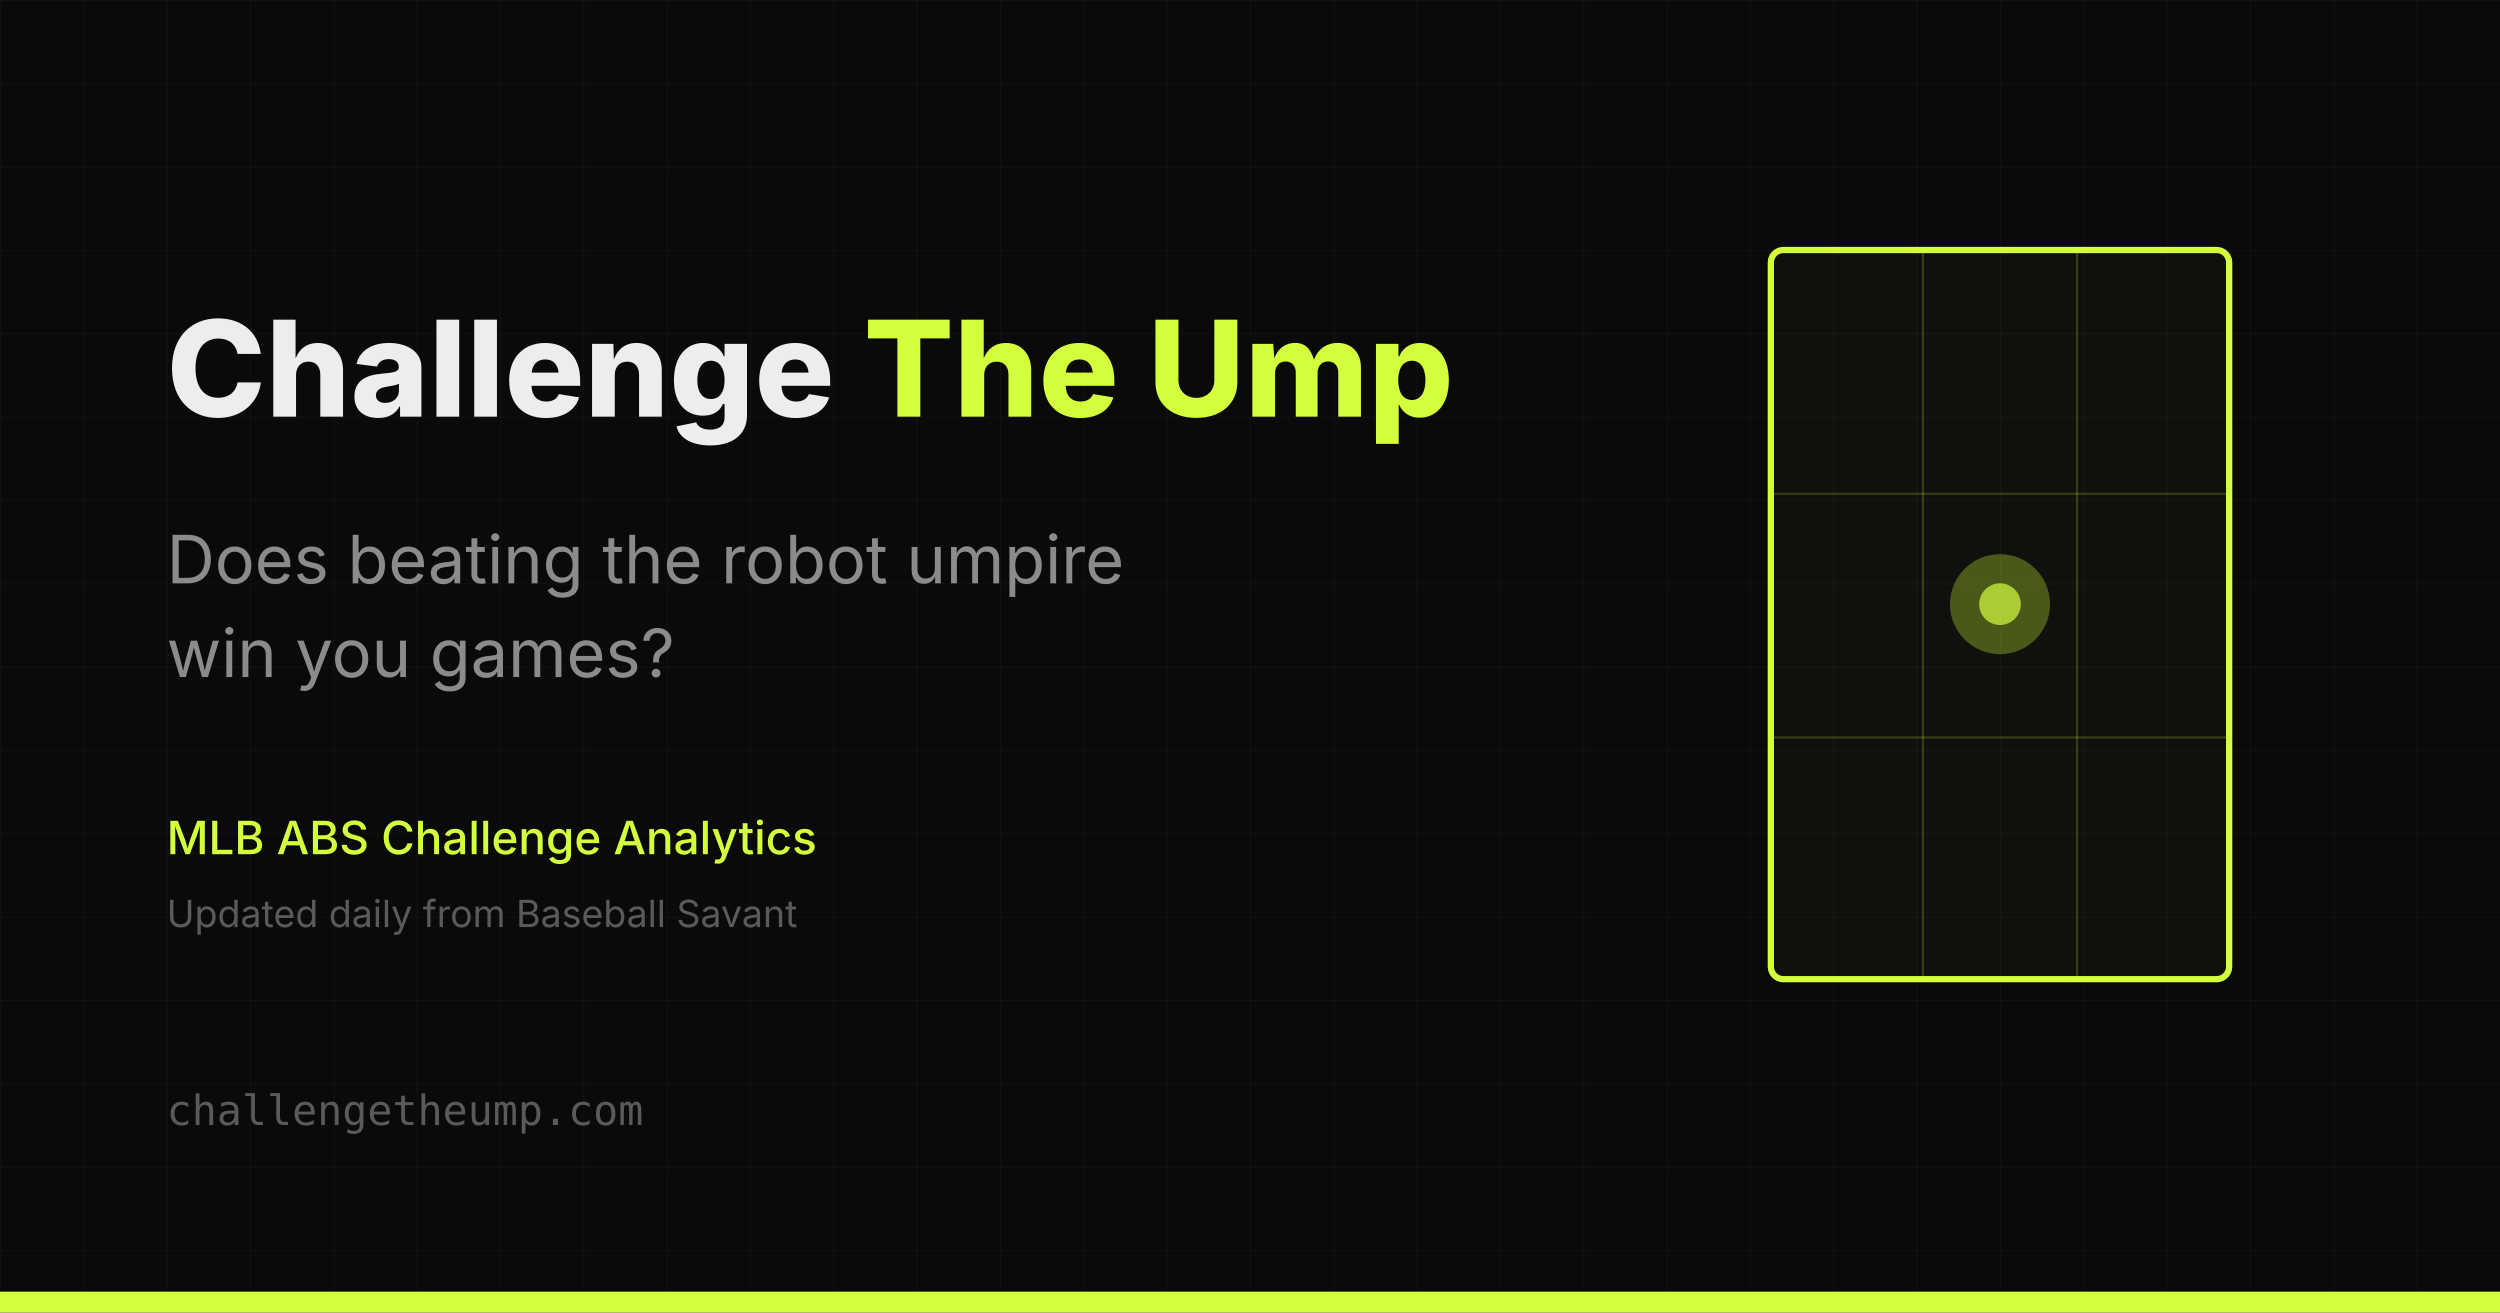
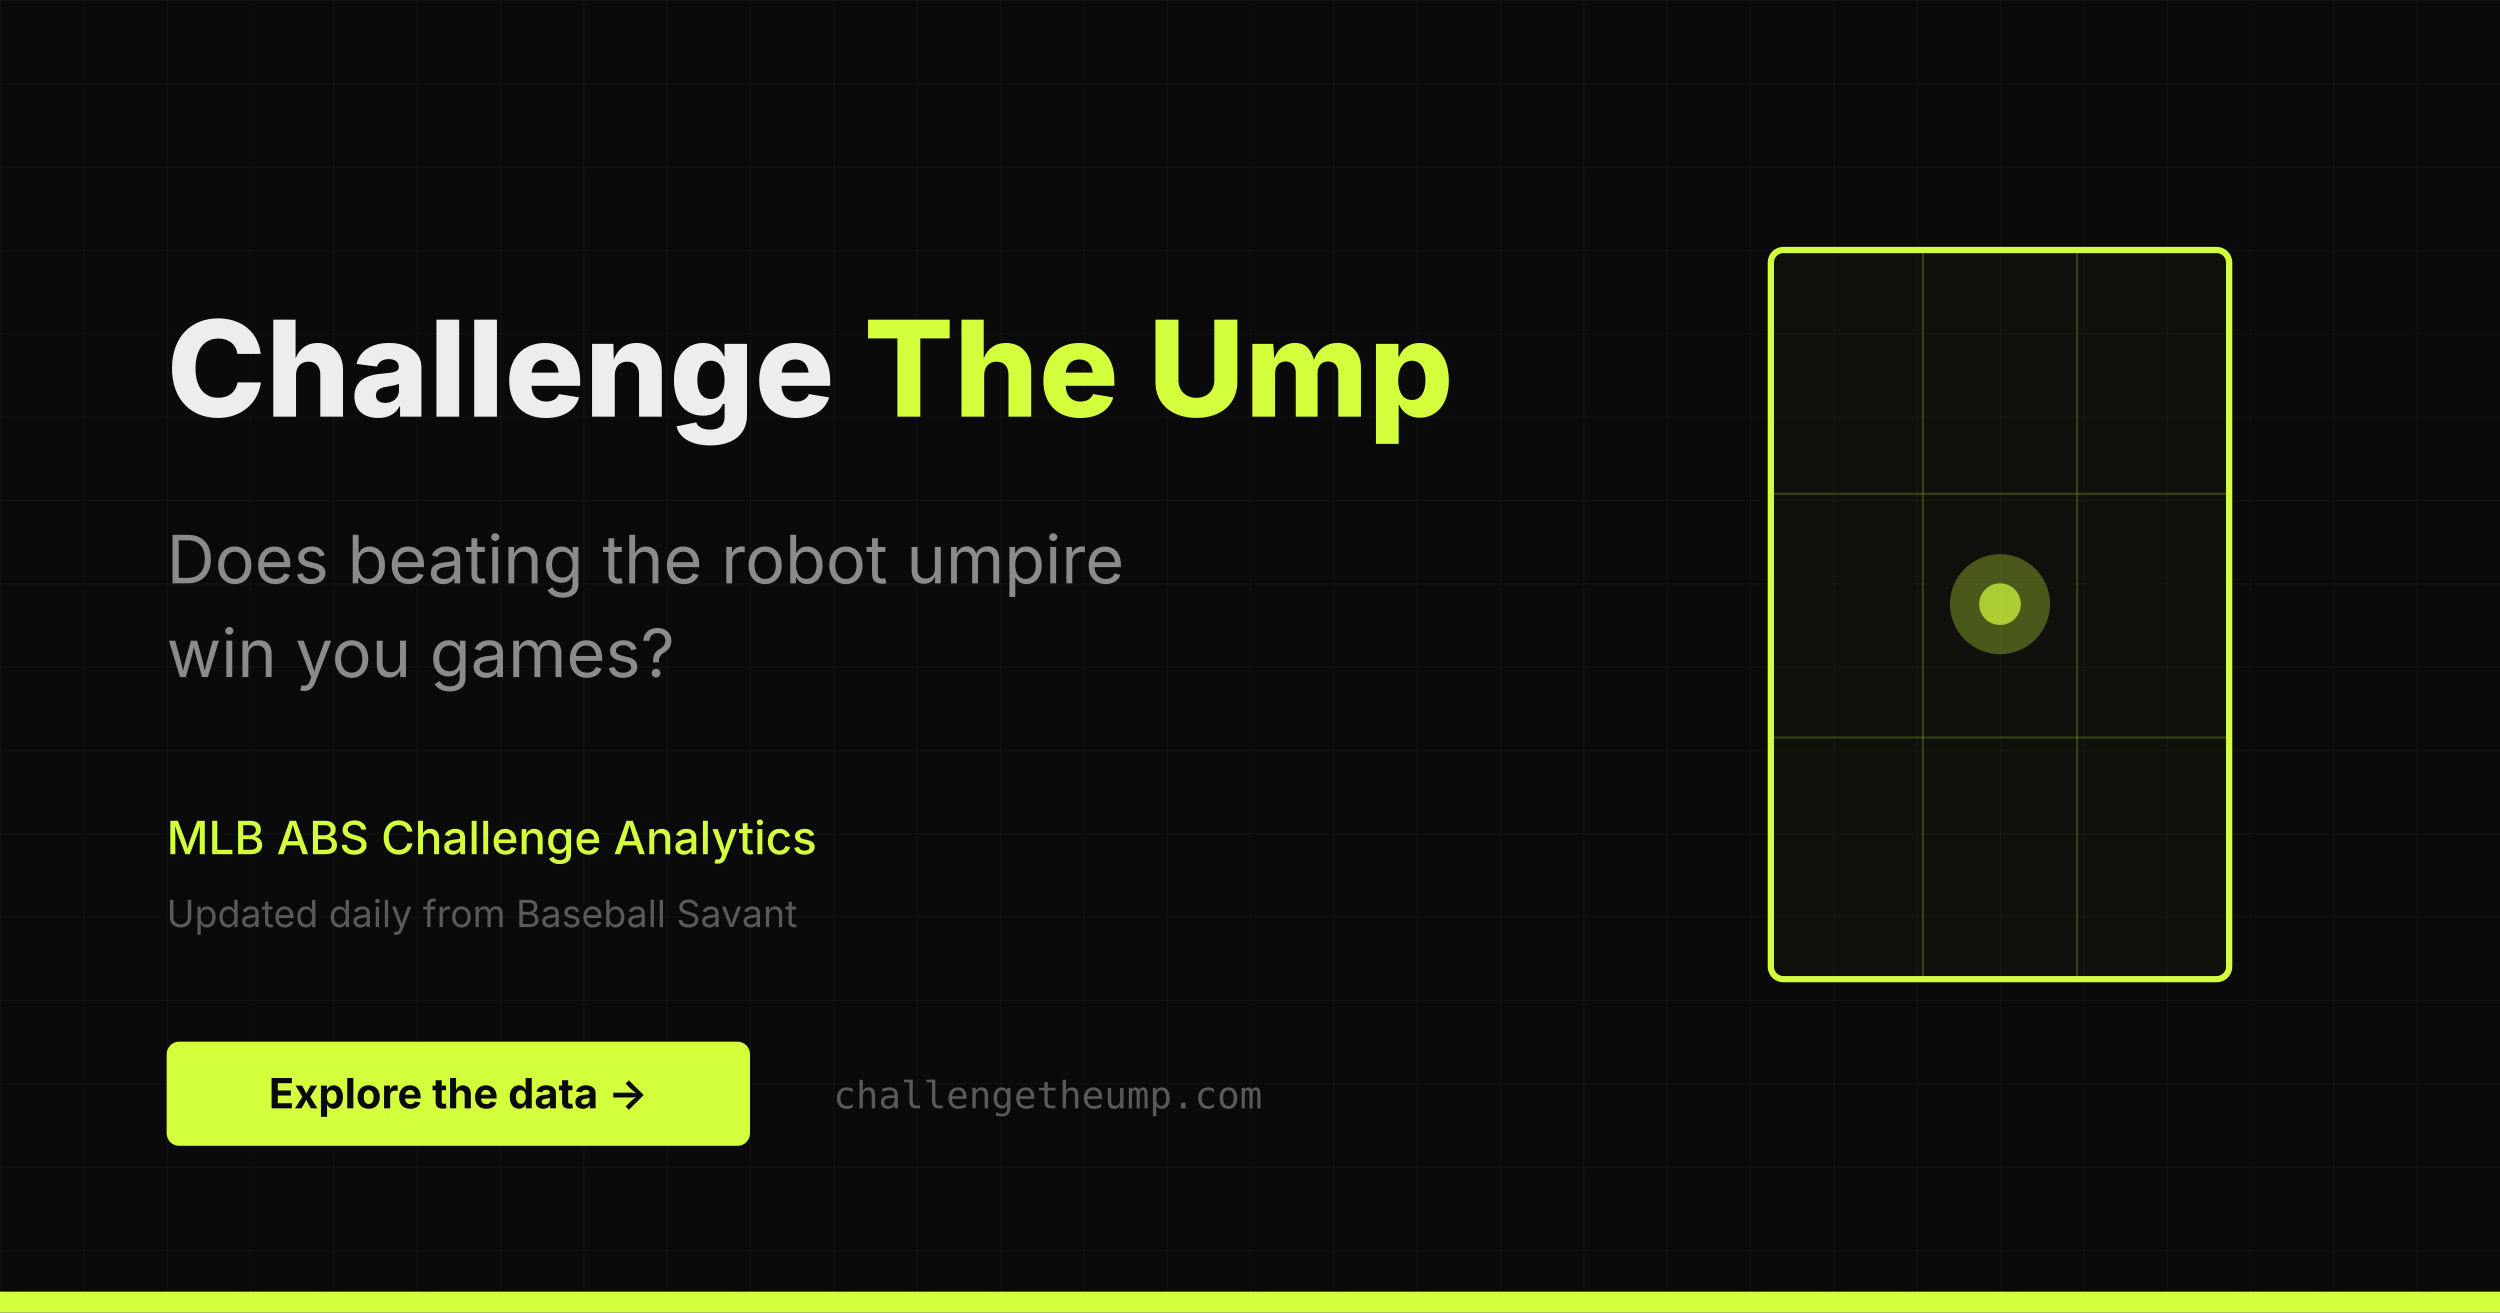
<svg xmlns="http://www.w3.org/2000/svg" width="1200" height="630" viewBox="0 0 1200 630" fill="none">
  <rect width="1200" height="630" fill="#0A0A0B" />
  <defs>
    <pattern id="grid" width="40" height="40" patternUnits="userSpaceOnUse">
      <path d="M 40 0 L 0 0 0 40" fill="none" stroke="#D4FF3D" stroke-width="0.5" opacity="0.06" />
    </pattern>
  </defs>
  <rect width="1200" height="630" fill="url(#grid)" />
  <rect x="850" y="120" width="220" height="350" rx="6" stroke="#D4FF3D" stroke-width="3" fill="#D4FF3D" fill-opacity="0.03" />
  <line x1="850" y1="237" x2="1070" y2="237" stroke="#D4FF3D" stroke-width="1" opacity="0.2" />
  <line x1="850" y1="354" x2="1070" y2="354" stroke="#D4FF3D" stroke-width="1" opacity="0.2" />
  <line x1="923" y1="120" x2="923" y2="470" stroke="#D4FF3D" stroke-width="1" opacity="0.2" />
  <line x1="997" y1="120" x2="997" y2="470" stroke="#D4FF3D" stroke-width="1" opacity="0.2" />
  <circle cx="960" cy="290" r="24" fill="#D4FF3D" opacity="0.3" />
  <circle cx="960" cy="290" r="10" fill="#D4FF3D" opacity="0.7" />
  <text x="80" y="200" font-family="system-ui, -apple-system, sans-serif" font-size="64" font-weight="800" fill="#EDEDEF">Challenge <tspan fill="#D4FF3D">The Ump</tspan>
  </text>
  <text x="80" y="280" font-family="system-ui, -apple-system, sans-serif" font-size="32" font-weight="400" fill="#8B8B8E">Does beating the robot umpire</text>
  <text x="80" y="325" font-family="system-ui, -apple-system, sans-serif" font-size="32" font-weight="400" fill="#8B8B8E">win you games?</text>
  <text x="80" y="410" font-family="system-ui, -apple-system, sans-serif" font-size="22" font-weight="500" fill="#D4FF3D">MLB ABS Challenge Analytics</text>
  <text x="80" y="445" font-family="system-ui, -apple-system, sans-serif" font-size="18" font-weight="400" fill="#5A5A5D">Updated daily from Baseball Savant</text>
-   <text x="80" y="540" font-family="ui-monospace, monospace" font-size="20" font-weight="500" fill="#5A5A5D">challengetheump.com</text>
+   <rect x="80" y="500" width="280" height="50" rx="6" fill="#D4FF3D" />
+   <text x="220" y="532" font-family="system-ui, -apple-system, sans-serif" font-size="20" font-weight="700" fill="#0A0A0B" text-anchor="middle">Explore the data →</text>
+   <text x="400" y="532" font-family="ui-monospace, monospace" font-size="18" font-weight="500" fill="#5A5A5D">challengetheump.com</text>
  <rect x="0" y="620" width="1200" height="10" fill="#D4FF3D" />
</svg>
